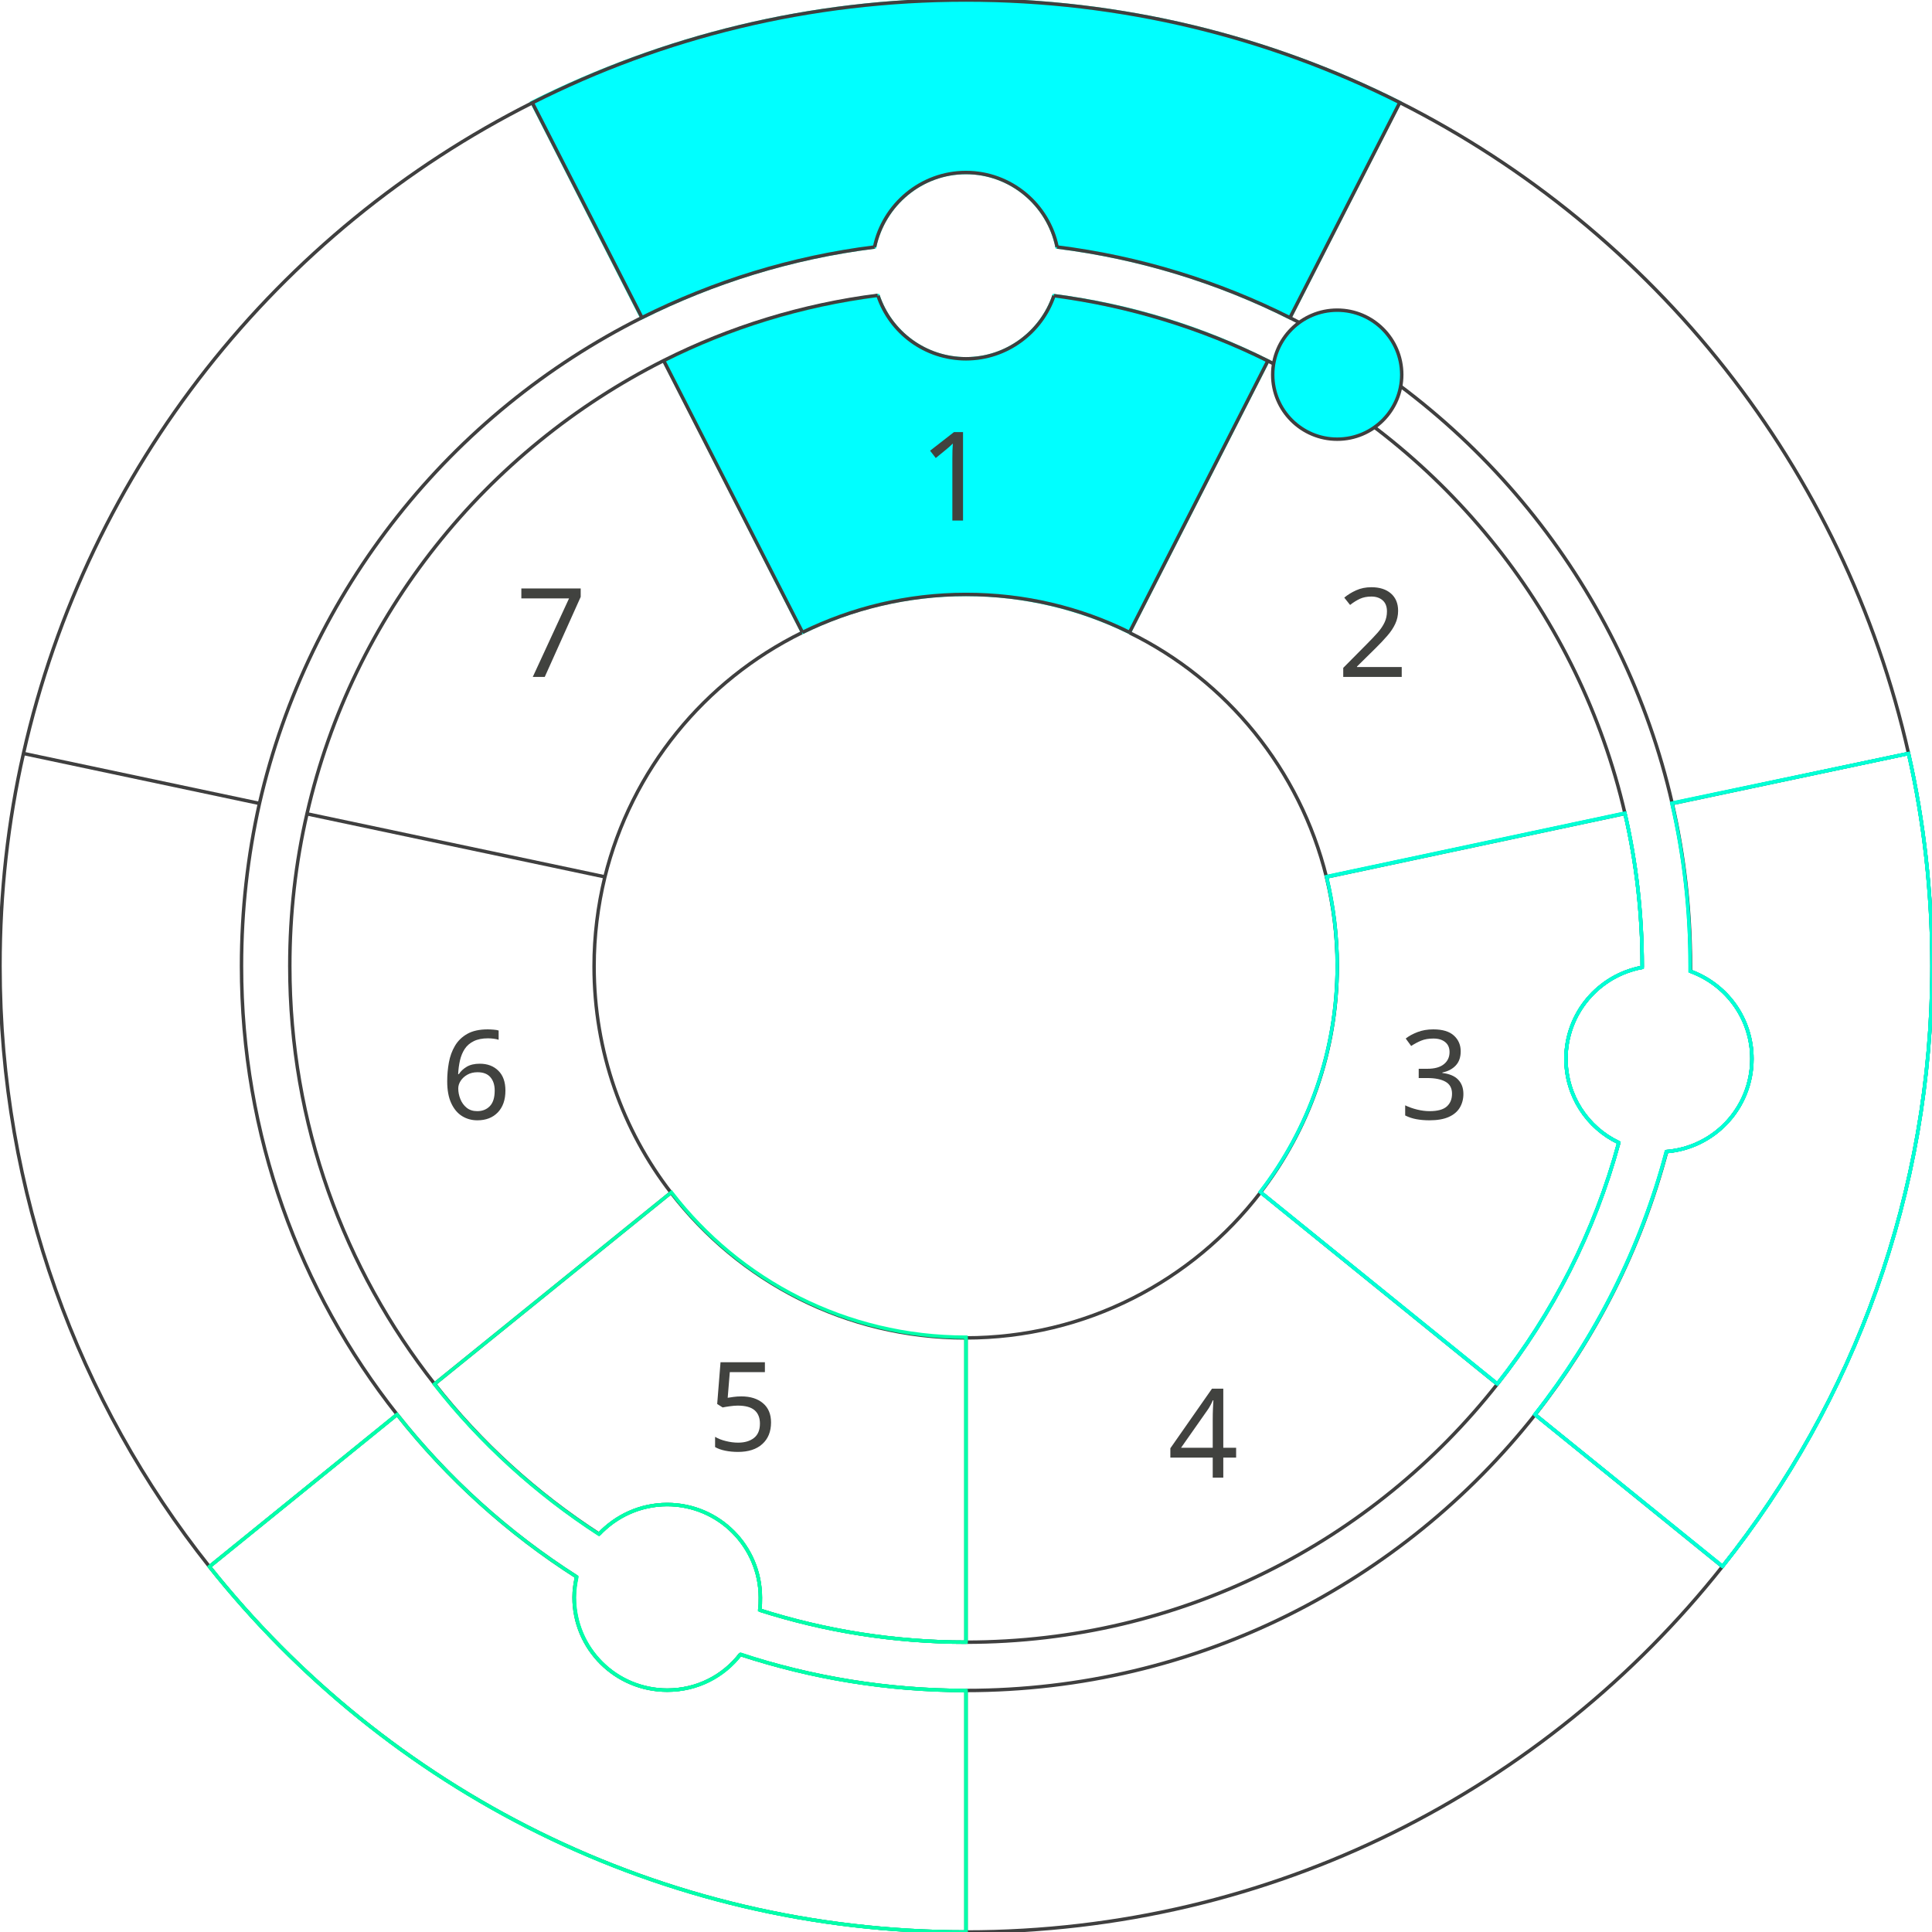
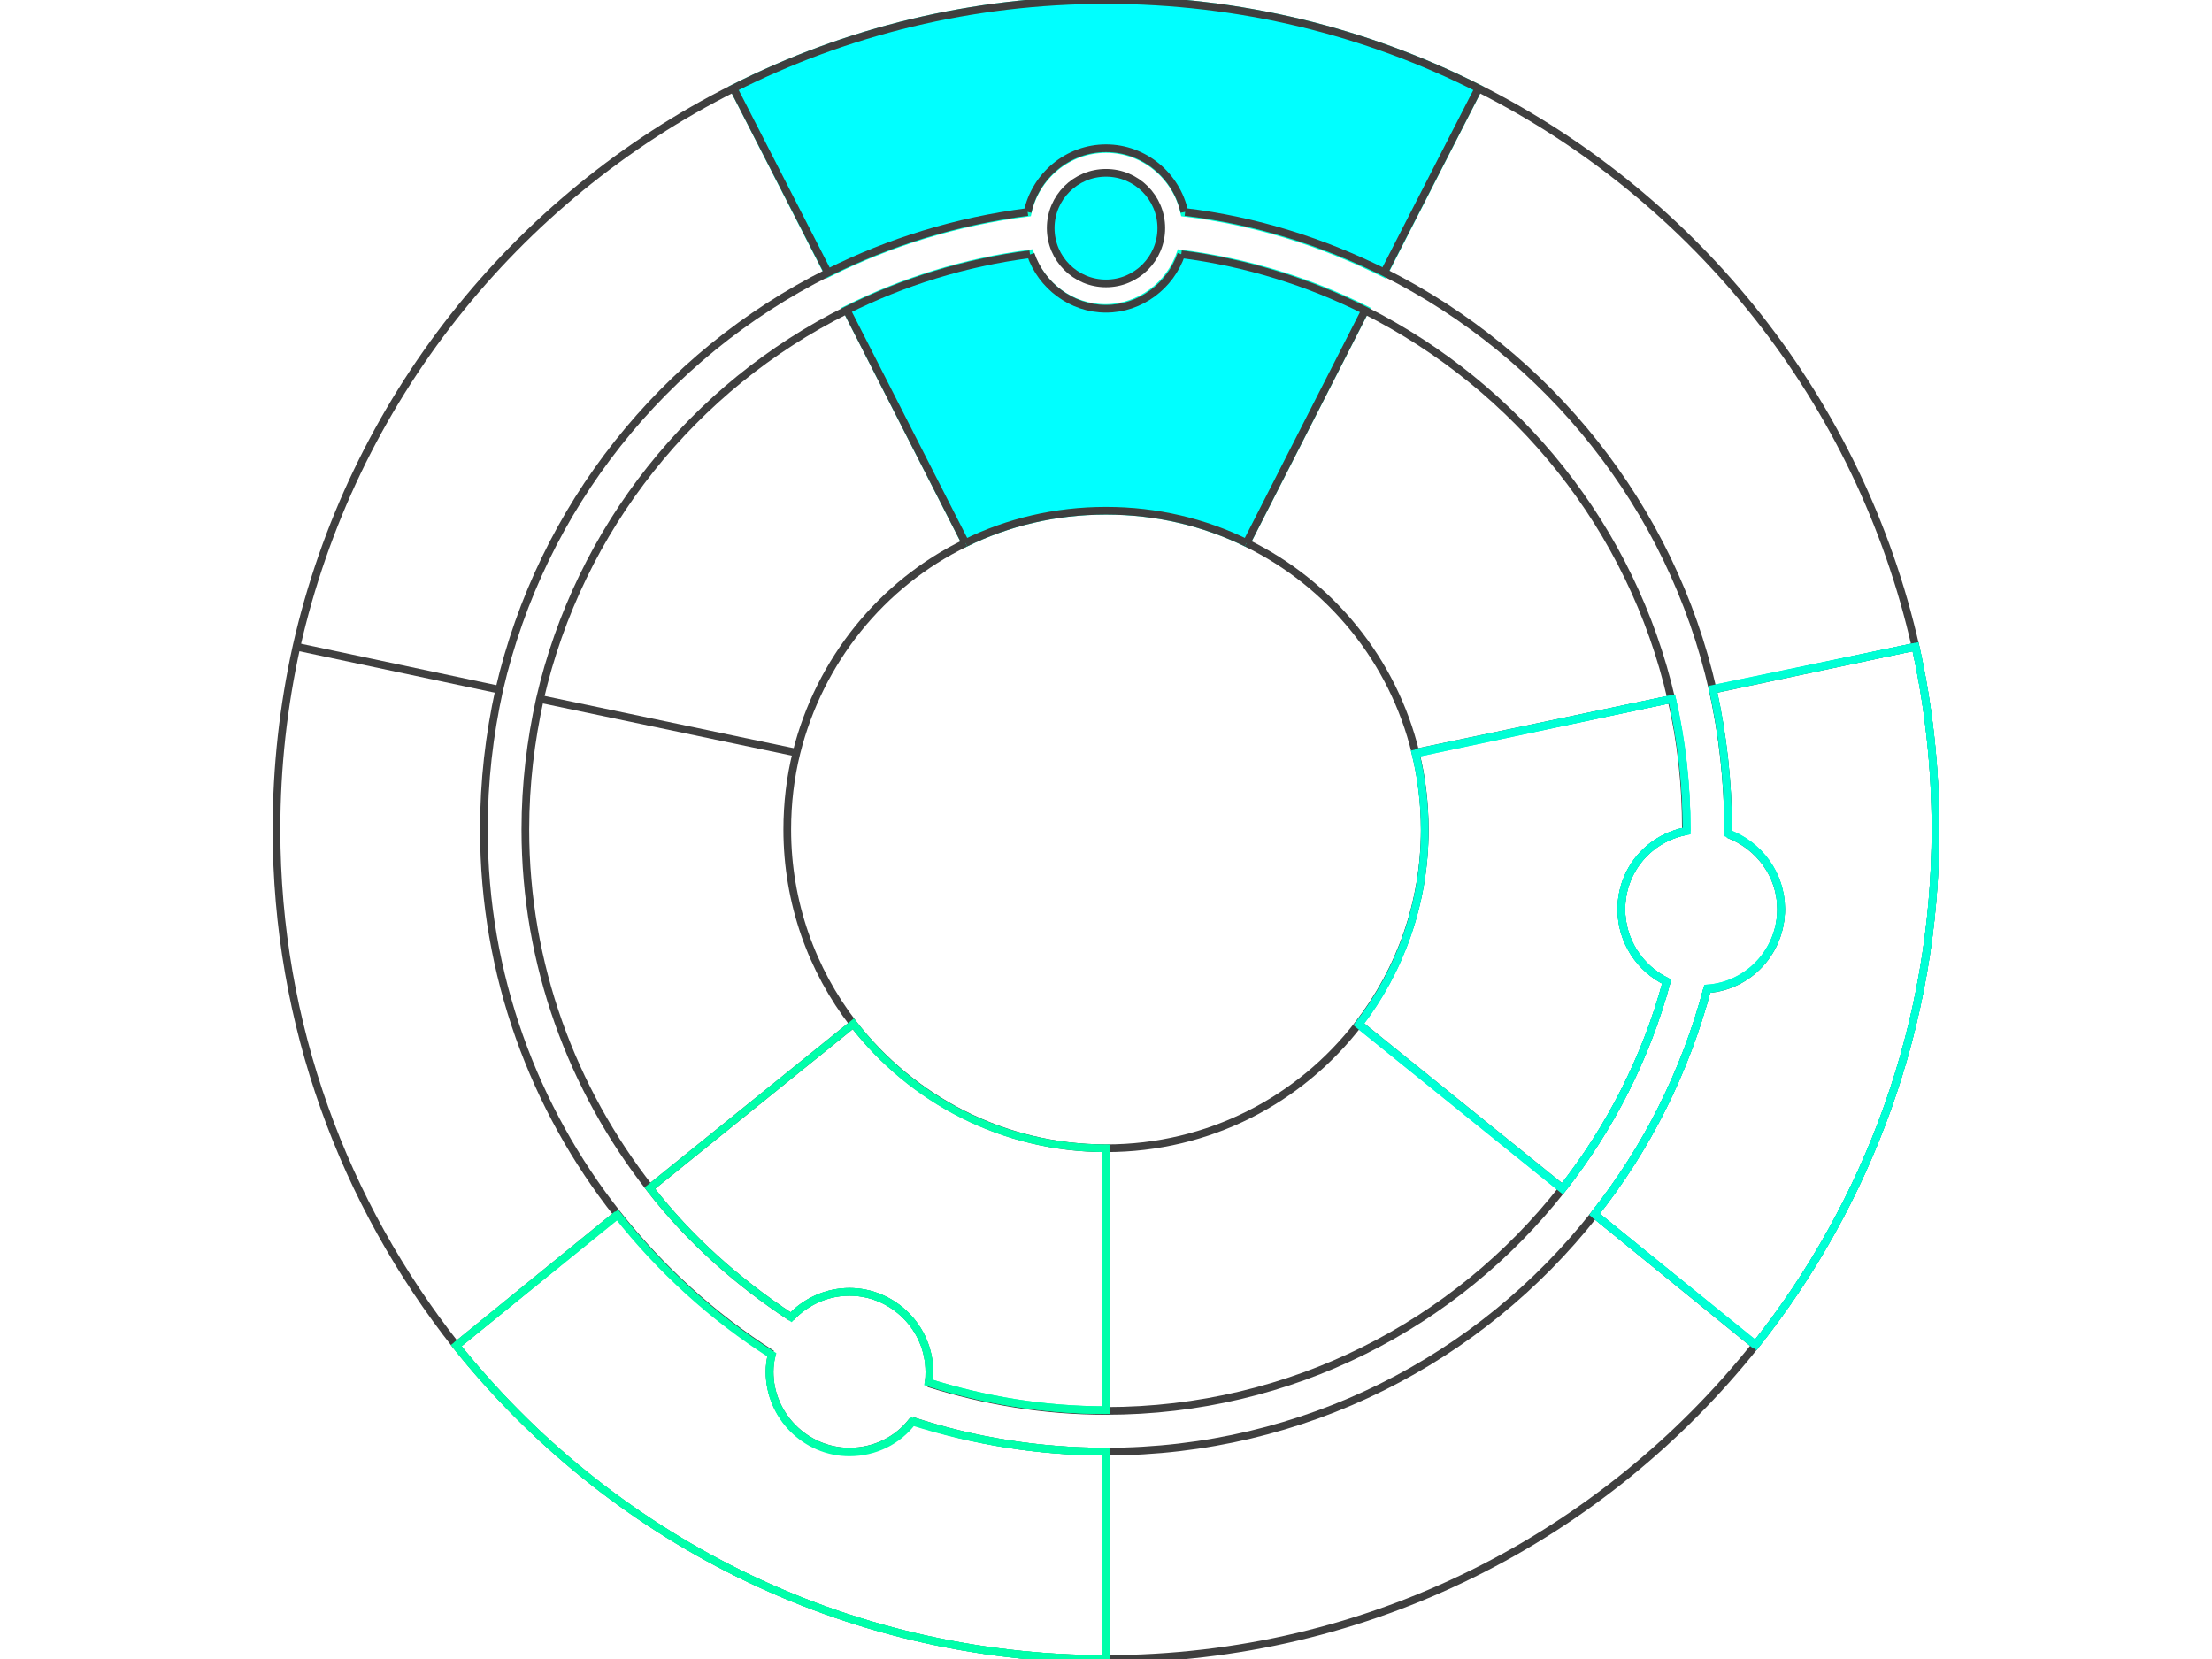
- <svg xmlns="http://www.w3.org/2000/svg" version="1.1" id="Layer_1" x="0px" y="0px" viewBox="0 0 560 560" enable-background="new 0 0 560 560" xml:space="preserve">
-   <circle fill="none" cx="280" cy="280" r="203" />
+ <svg xmlns="http://www.w3.org/2000/svg" version="1.1" id="Layer_1" x="0px" y="0px" viewBox="0 0 288 216" enable-background="new 0 0 288 216" xml:space="preserve">
+   <circle fill="none" cx="144" cy="108" r="78.3" />
  <g id="XMLID_1_">
    <g>
-       <path fill="none" d="M280,490v70c-88.9,0-168-41.4-219.3-105.9l54.4-44.1c14.6,18.5,32.2,34.4,52.1,47.1c-0.4,1.9-0.7,3.9-0.7,5.9    c0,14.9,12.1,26.9,27,26.9c8.6,0,16.3-4,21.2-10.4C235.2,486.4,257.2,490,280,490z" />
-       <path fill="none" d="M280,387.6V476c-20.9,0-41-3.3-59.8-9.3c0.2-1.2,0.2-2.4,0.2-3.6c0-14.9-12.1-27-27-27    c-7.8,0-14.8,3.3-19.8,8.6c-18.2-11.8-34.4-26.5-47.7-43.5l68.7-55.6C214.3,371.2,245.2,387.6,280,387.6z" />
-       <path fill="none" stroke="#00FFD5" stroke-miterlimit="10" d="M553.2,218.4c4.5,19.8,6.8,40.5,6.8,61.6    c0,65.8-22.7,126.3-60.7,174L444.9,410c17.5-22.2,30.6-48,38.1-76.2c13.9-1.1,24.8-12.7,24.8-26.9c0-11.7-7.4-21.6-17.9-25.4    c0-0.5,0-1.1,0-1.6c0-16.2-1.8-32-5.3-47.1L553.2,218.4L553.2,218.4z" />
-       <path fill="none" stroke="#00FFD5" stroke-miterlimit="10" d="M476,280c0,0.1,0,0.3,0,0.4c-12.6,2.3-22.1,13.3-22.1,26.5    c0,10.7,6.2,20,15.3,24.3c-7,25.8-19.1,49.5-35.2,69.9l-68.7-55.6c14-18.1,22.3-40.9,22.3-65.6c0-8.9-1.1-17.5-3.1-25.8l86.5-18.4    C474.3,250,476,264.8,476,280z" />
-       <path fill="#00FFFF" stroke="#00FFD5" stroke-miterlimit="10" d="M405.7,29.7L405.7,29.7l-31.8,62.4    c-20.7-10.4-43.5-17.5-67.5-20.5C303.9,59.3,293,50,280,50c-13,0-23.9,9.3-26.5,21.6c-24,3-46.7,10.1-67.5,20.5l-31.8-62.4    C192.1,10.7,234.8,0,280,0S367.9,10.7,405.7,29.7z" />
-       <path fill="#00FFFF" stroke="#00FFD5" stroke-miterlimit="10" d="M367.5,104.6l-40.1,78.7c-14.3-7-30.4-11-47.4-11    c-17,0-33.1,3.9-47.4,11l-40.1-78.7c19.1-9.6,40-16.1,62-18.9c3.6,10.7,13.7,18.3,25.5,18.3s21.9-7.7,25.5-18.3    C327.6,88.5,348.4,95,367.5,104.6z" />
+       <path fill="none" d="M144,189v27c-34.3,0-64.8-16-84.6-40.8l21-17c5.6,7.1,12.4,13.3,20.1,18.2c-0.2,0.7-0.3,1.5-0.3,2.3    c0,5.7,4.7,10.4,10.4,10.4c3.3,0,6.3-1.5,8.2-4C126.7,187.6,135.2,189,144,189z" />
+       <path fill="none" d="M144,149.5v34.1c-8.1,0-15.8-1.3-23.1-3.6c0.1-0.5,0.1-0.9,0.1-1.4c0-5.7-4.7-10.4-10.4-10.4    c-3,0-5.7,1.3-7.6,3.3c-7-4.6-13.3-10.2-18.4-16.8l26.5-21.4C118.7,143.2,130.6,149.5,144,149.5z" />
+       <path fill="none" stroke="#00FFD5" stroke-miterlimit="10" d="M249.4,84.2c1.7,7.6,2.6,15.6,2.6,23.8c0,25.4-8.8,48.7-23.4,67.1    l-21-17c6.8-8.6,11.8-18.5,14.7-29.4c5.4-0.4,9.6-4.9,9.6-10.4c0-4.5-2.9-8.3-6.9-9.8c0-0.2,0-0.4,0-0.6c0-6.2-0.7-12.3-2-18.2    L249.4,84.2L249.4,84.2z" />
+       <path fill="none" stroke="#00FFD5" stroke-miterlimit="10" d="M219.6,108c0,0,0,0.1,0,0.2c-4.9,0.9-8.5,5.1-8.5,10.2    c0,4.1,2.4,7.7,5.9,9.4c-2.7,10-7.4,19.1-13.6,27l-26.5-21.4c5.4-7,8.6-15.8,8.6-25.3c0-3.4-0.4-6.8-1.2-10l33.4-7.1    C218.9,96.4,219.6,102.1,219.6,108z" />
+       <path fill="#00FFFF" stroke="#00FFD5" stroke-miterlimit="10" d="M192.5,11.5L192.5,11.5l-12.3,24.1c-8-4-16.8-6.8-26-7.9    c-1-4.7-5.2-8.3-10.2-8.3s-9.2,3.6-10.2,8.3c-9.3,1.2-18,3.9-26,7.9L95.5,11.5C110.1,4.1,126.6,0,144,0S177.9,4.1,192.5,11.5z" />
+       <path fill="#00FFFF" stroke="#00FFD5" stroke-miterlimit="10" d="M177.8,40.3l-15.5,30.4c-5.5-2.7-11.7-4.2-18.3-4.2    s-12.8,1.5-18.3,4.2l-15.5-30.4c7.4-3.7,15.4-6.2,23.9-7.3c1.4,4.1,5.3,7.1,9.8,7.1s8.4-3,9.8-7.1    C162.4,34.1,170.4,36.6,177.8,40.3z" />
    </g>
    <g>
-       <line fill="none" stroke="#3F3F3F" stroke-miterlimit="10" x1="484.7" y1="232.9" x2="553.2" y2="218.4" />
-       <line fill="none" stroke="#3F3F3F" stroke-miterlimit="10" x1="384.5" y1="254.2" x2="471" y2="235.8" />
-       <line fill="none" stroke="#3F3F3F" stroke-miterlimit="10" x1="444.9" y1="410" x2="499.3" y2="454.1" />
-       <polyline fill="none" stroke="#3F3F3F" stroke-miterlimit="10" points="365.3,345.6 365.4,345.6 434,401.2   " />
-       <line fill="none" stroke="#3F3F3F" stroke-miterlimit="10" x1="280" y1="490" x2="280" y2="560" />
-       <line fill="none" stroke="#3F3F3F" stroke-miterlimit="10" x1="280" y1="387.6" x2="280" y2="476" />
-       <line fill="none" stroke="#3F3F3F" stroke-miterlimit="10" x1="115.1" y1="410" x2="60.7" y2="454.1" />
-       <polyline fill="none" stroke="#3F3F3F" stroke-miterlimit="10" points="194.6,345.6 194.6,345.6 125.9,401.2   " />
-       <line fill="none" stroke="#3F3F3F" stroke-miterlimit="10" x1="75.3" y1="232.9" x2="6.8" y2="218.4" />
-       <line fill="none" stroke="#3F3F3F" stroke-miterlimit="10" x1="175.5" y1="254.2" x2="89" y2="235.9" />
-       <path fill="none" stroke="#3F3F3F" stroke-miterlimit="10" d="M327.4,183.4c28.2,13.8,49.4,39.7,57.1,70.9    c2,8.3,3.1,16.9,3.1,25.8c0,24.7-8.3,47.4-22.3,65.6c-19.7,25.6-50.6,42.1-85.4,42.1s-65.7-16.5-85.4-42.1    c-14-18.1-22.3-40.9-22.3-65.6c0-8.9,1.1-17.5,3.1-25.8c7.7-31.2,28.9-57,57.1-70.9" />
-       <path fill="none" stroke="#3F3F3F" stroke-miterlimit="10" d="M232.6,183.3c14.3-7,30.4-11,47.4-11c17,0,33.1,3.9,47.4,11" />
-       <line fill="none" stroke="#3F3F3F" stroke-miterlimit="10" x1="373.9" y1="92.1" x2="405.7" y2="29.8" />
-       <polyline fill="none" stroke="#3F3F3F" stroke-miterlimit="10" points="327.4,183.4 327.4,183.3 367.5,104.6   " />
-       <path fill="none" stroke="#3F3F3F" stroke-miterlimit="10" d="M553.2,218.4c4.5,19.8,6.8,40.5,6.8,61.6    c0,65.8-22.7,126.3-60.7,174C448.1,518.6,368.8,560,280,560s-168-41.4-219.3-105.9C22.7,406.3,0,345.8,0,280    c0-21.2,2.3-41.8,6.8-61.6C25.4,135.7,80.5,66.9,154.3,29.8C192.1,10.7,234.8,0,280,0s87.9,10.7,125.7,29.7    C479.5,66.9,534.6,135.7,553.2,218.4z" />
-       <path fill="none" stroke="#3F3F3F" stroke-miterlimit="10" d="M60.7,454.1" />
-       <line fill="none" stroke="#3F3F3F" stroke-miterlimit="10" x1="186.1" y1="92.1" x2="154.3" y2="29.8" />
-       <polyline fill="none" stroke="#3F3F3F" stroke-miterlimit="10" points="232.6,183.4 232.6,183.3 192.4,104.6   " />
-       <path fill="none" stroke="#3F3F3F" stroke-miterlimit="10" d="M173.7,444.7c-18.2-11.8-34.4-26.5-47.7-43.5    C99.7,367.8,84,325.7,84,280c0-15.2,1.7-30,5-44.2c13.2-57.6,51.9-105.4,103.4-131.3c19.1-9.6,40-16.1,62-18.9" />
-       <path fill="none" stroke="#3F3F3F" stroke-miterlimit="10" d="M469.2,331.3c-7,25.8-19.1,49.5-35.2,69.9    C398.2,446.7,342.5,476,280,476c-20.9,0-41-3.3-59.8-9.3" />
-       <path fill="none" stroke="#3F3F3F" stroke-miterlimit="10" d="M305.5,85.7c22,2.9,42.9,9.4,62,18.9    c51.6,25.8,90.2,73.7,103.5,131.2c3.3,14.2,5,29,5,44.2c0,0.1,0,0.3,0,0.4" />
-       <path fill="none" stroke="#3F3F3F" stroke-miterlimit="10" d="M490,281.6c0-0.5,0-1.1,0-1.6c0-16.2-1.8-32-5.3-47.1    c-14.1-61.7-55.5-113.1-110.8-140.8c-20.7-10.4-43.5-17.5-67.5-20.5" />
-       <path fill="none" stroke="#3F3F3F" stroke-miterlimit="10" d="M214.7,479.6c20.6,6.7,42.5,10.4,65.3,10.4    c66.9,0,126.5-31.3,165-80c17.5-22.2,30.6-48,38.1-76.2" />
-       <path fill="none" stroke="#3F3F3F" stroke-miterlimit="10" d="M253.5,71.6c-24,3-46.7,10.1-67.5,20.5    c-55.3,27.7-96.6,79-110.8,140.8C71.8,248.1,70,263.8,70,280c0,49.1,16.8,94.2,45.1,130c14.6,18.5,32.2,34.4,52.1,47.1" />
-       <path fill="none" stroke="#3F3F3F" stroke-miterlimit="10" d="M306.4,71.6C303.9,59.3,293,50,280,50c-13,0-23.9,9.3-26.5,21.6" />
-       <path fill="none" stroke="#3F3F3F" stroke-miterlimit="10" d="M254.5,85.7c3.6,10.7,13.7,18.3,25.5,18.3s21.9-7.7,25.5-18.3" />
-       <path fill="none" stroke="#3F3F3F" stroke-miterlimit="10" d="M167.1,457.1c-0.4,1.9-0.7,3.9-0.7,5.9c0,14.9,12.1,26.9,27,26.9    c8.6,0,16.3-4,21.2-10.4" />
-       <path fill="none" stroke="#3F3F3F" stroke-miterlimit="10" d="M220.2,466.7c0.2-1.2,0.2-2.4,0.2-3.6c0-14.9-12.1-27-27-27    c-7.8,0-14.8,3.3-19.8,8.6" />
-       <path fill="none" stroke="#3F3F3F" stroke-miterlimit="10" d="M483,333.8c13.9-1.1,24.8-12.7,24.8-26.9c0-11.7-7.4-21.6-17.9-25.4    " />
-       <path fill="none" stroke="#3F3F3F" stroke-miterlimit="10" d="M476,280.4c-12.6,2.3-22.1,13.3-22.1,26.5c0,10.7,6.2,20,15.3,24.3" />
+       <line fill="none" stroke="#3F3F3F" stroke-miterlimit="10" x1="223" y1="89.8" x2="249.4" y2="84.2" />
+       <line fill="none" stroke="#3F3F3F" stroke-miterlimit="10" x1="184.3" y1="98" x2="217.7" y2="91" />
+       <line fill="none" stroke="#3F3F3F" stroke-miterlimit="10" x1="207.6" y1="158.1" x2="228.6" y2="175.2" />
+       <polyline fill="none" stroke="#3F3F3F" stroke-miterlimit="10" points="176.9,133.3 176.9,133.3 203.4,154.7   " />
+       <line fill="none" stroke="#3F3F3F" stroke-miterlimit="10" x1="144" y1="189" x2="144" y2="216" />
+       <line fill="none" stroke="#3F3F3F" stroke-miterlimit="10" x1="144" y1="149.5" x2="144" y2="183.6" />
+       <line fill="none" stroke="#3F3F3F" stroke-miterlimit="10" x1="80.4" y1="158.1" x2="59.4" y2="175.2" />
+       <polyline fill="none" stroke="#3F3F3F" stroke-miterlimit="10" points="111.1,133.3 111.1,133.3 84.6,154.7   " />
+       <line fill="none" stroke="#3F3F3F" stroke-miterlimit="10" x1="65" y1="89.8" x2="38.6" y2="84.2" />
+       <line fill="none" stroke="#3F3F3F" stroke-miterlimit="10" x1="103.7" y1="98" x2="70.3" y2="91" />
+       <path fill="none" stroke="#3F3F3F" stroke-miterlimit="10" d="M162.3,70.7c10.9,5.3,19.1,15.3,22,27.3c0.8,3.2,1.2,6.5,1.2,10    c0,9.5-3.2,18.3-8.6,25.3c-7.6,9.9-19.5,16.2-32.9,16.2s-25.3-6.4-32.9-16.2c-5.4-7-8.6-15.8-8.6-25.3c0-3.4,0.4-6.8,1.2-10    c3-12,11.1-22,22-27.3" />
+       <path fill="none" stroke="#3F3F3F" stroke-miterlimit="10" d="M125.7,70.7c5.5-2.7,11.7-4.2,18.3-4.2s12.8,1.5,18.3,4.2" />
+       <line fill="none" stroke="#3F3F3F" stroke-miterlimit="10" x1="180.2" y1="35.5" x2="192.5" y2="11.5" />
+       <polyline fill="none" stroke="#3F3F3F" stroke-miterlimit="10" points="162.3,70.7 162.3,70.7 177.8,40.3   " />
+       <path fill="none" stroke="#3F3F3F" stroke-miterlimit="10" d="M249.4,84.2c1.7,7.6,2.6,15.6,2.6,23.8c0,25.4-8.8,48.7-23.4,67.1    C208.8,200,178.3,216,144,216s-64.8-16-84.6-40.8C44.8,156.7,36,133.4,36,108c0-8.2,0.9-16.1,2.6-23.8    c7.2-31.9,28.4-58.4,56.9-72.7C110.1,4.1,126.6,0,144,0s33.9,4.1,48.5,11.5C220.9,25.8,242.2,52.3,249.4,84.2z" />
+       <path fill="none" stroke="#3F3F3F" stroke-miterlimit="10" d="M59.4,175.2" />
+       <line fill="none" stroke="#3F3F3F" stroke-miterlimit="10" x1="107.8" y1="35.5" x2="95.5" y2="11.5" />
+       <polyline fill="none" stroke="#3F3F3F" stroke-miterlimit="10" points="125.7,70.7 125.7,70.7 110.2,40.3   " />
+       <path fill="none" stroke="#3F3F3F" stroke-miterlimit="10" d="M103,171.5c-7-4.6-13.3-10.2-18.4-16.8    c-10.1-12.9-16.2-29.1-16.2-46.7c0-5.9,0.7-11.6,1.9-17c5.1-22.2,20-40.7,39.9-50.6c7.4-3.7,15.4-6.2,23.9-7.3" />
+       <path fill="none" stroke="#3F3F3F" stroke-miterlimit="10" d="M217,127.8c-2.7,10-7.4,19.1-13.6,27    c-13.8,17.6-35.3,28.9-59.4,28.9c-8.1,0-15.8-1.3-23.1-3.6" />
+       <path fill="none" stroke="#3F3F3F" stroke-miterlimit="10" d="M153.8,33.1c8.5,1.1,16.5,3.6,23.9,7.3c19.9,10,34.8,28.4,39.9,50.6    c1.3,5.5,1.9,11.2,1.9,17c0,0,0,0.1,0,0.2" />
+       <path fill="none" stroke="#3F3F3F" stroke-miterlimit="10" d="M225,108.6c0-0.2,0-0.4,0-0.6c0-6.2-0.7-12.3-2-18.2    c-5.4-23.8-21.4-43.6-42.7-54.3c-8-4-16.8-6.8-26-7.9" />
+       <path fill="none" stroke="#3F3F3F" stroke-miterlimit="10" d="M118.8,185c7.9,2.6,16.4,4,25.2,4c25.8,0,48.8-12.1,63.6-30.9    c6.8-8.6,11.8-18.5,14.7-29.4" />
+       <path fill="none" stroke="#3F3F3F" stroke-miterlimit="10" d="M133.8,27.6c-9.3,1.2-18,3.9-26,7.9C86.4,46.2,70.5,66,65,89.8    c-1.3,5.9-2,11.9-2,18.2c0,18.9,6.5,36.3,17.4,50.1c5.6,7.1,12.4,13.3,20.1,18.2" />
+       <path fill="none" stroke="#3F3F3F" stroke-miterlimit="10" d="M154.2,27.6c-1-4.7-5.2-8.3-10.2-8.3s-9.2,3.6-10.2,8.3" />
+       <path fill="none" stroke="#3F3F3F" stroke-miterlimit="10" d="M134.2,33.1c1.4,4.1,5.3,7.1,9.8,7.1s8.4-3,9.8-7.1" />
+       <path fill="none" stroke="#3F3F3F" stroke-miterlimit="10" d="M100.5,176.3c-0.2,0.7-0.3,1.5-0.3,2.3c0,5.7,4.7,10.4,10.4,10.4    c3.3,0,6.3-1.5,8.2-4" />
+       <path fill="none" stroke="#3F3F3F" stroke-miterlimit="10" d="M120.9,180c0.1-0.5,0.1-0.9,0.1-1.4c0-5.7-4.7-10.4-10.4-10.4    c-3,0-5.7,1.3-7.6,3.3" />
+       <path fill="none" stroke="#3F3F3F" stroke-miterlimit="10" d="M222.3,128.8c5.4-0.4,9.6-4.9,9.6-10.4c0-4.5-2.9-8.3-6.9-9.8" />
+       <path fill="none" stroke="#3F3F3F" stroke-miterlimit="10" d="M219.6,108.2c-4.9,0.9-8.5,5.1-8.5,10.2c0,4.1,2.4,7.7,5.9,9.4" />
    </g>
  </g>
  <g id="XMLID_5_">
    <g>
-       <path fill="none" stroke="#00FFAA" stroke-miterlimit="10" d="M280,490v70c-88.9,0-168-41.4-219.3-105.9l54.4-44.1    c14.6,18.5,32.2,34.4,52.1,47.1c-0.4,1.9-0.7,3.9-0.7,5.9c0,14.9,12.1,26.9,27,26.9c8.6,0,16.3-4,21.2-10.4    C235.2,486.4,257.2,490,280,490z" />
-       <path fill="none" stroke="#00FFAA" stroke-miterlimit="10" d="M280,387.6V476c-20.9,0-41-3.3-59.8-9.3c0.2-1.2,0.2-2.4,0.2-3.6    c0-14.9-12.1-27-27-27c-7.8,0-14.8,3.3-19.8,8.6c-18.2-11.8-34.4-26.5-47.7-43.5l68.7-55.6C214.3,371.2,245.2,387.6,280,387.6z" />
-       <path fill="none" stroke="#00FFD5" stroke-miterlimit="10" d="M553.2,218.4c4.5,19.8,6.8,40.5,6.8,61.6    c0,65.8-22.7,126.3-60.7,174L444.9,410c17.5-22.2,30.6-48,38.1-76.2c13.9-1.1,24.8-12.7,24.8-26.9c0-11.7-7.4-21.6-17.9-25.4    c0-0.5,0-1.1,0-1.6c0-16.2-1.8-32-5.3-47.1L553.2,218.4L553.2,218.4z" />
-       <path fill="none" stroke="#00FFD5" stroke-miterlimit="10" d="M476,280c0,0.1,0,0.3,0,0.4c-12.6,2.3-22.1,13.3-22.1,26.5    c0,10.7,6.2,20,15.3,24.3c-7,25.8-19.1,49.5-35.2,69.9l-68.7-55.6c14-18.1,22.3-40.9,22.3-65.6c0-8.9-1.1-17.5-3.1-25.8l86.5-18.4    C474.3,250,476,264.8,476,280z" />
+       <path fill="none" stroke="#00FFAA" stroke-miterlimit="10" d="M144,189v27c-34.3,0-64.8-16-84.6-40.8l21-17    c5.6,7.1,12.4,13.3,20.1,18.2c-0.2,0.7-0.3,1.5-0.3,2.3c0,5.7,4.7,10.4,10.4,10.4c3.3,0,6.3-1.5,8.2-4    C126.7,187.6,135.2,189,144,189z" />
+       <path fill="none" stroke="#00FFAA" stroke-miterlimit="10" d="M144,149.5v34.1c-8.1,0-15.8-1.3-23.1-3.6c0.1-0.5,0.1-0.9,0.1-1.4    c0-5.7-4.7-10.4-10.4-10.4c-3,0-5.7,1.3-7.6,3.3c-7-4.6-13.3-10.2-18.4-16.8l26.5-21.4C118.7,143.2,130.6,149.5,144,149.5z" />
+       <path fill="none" stroke="#00FFD5" stroke-miterlimit="10" d="M249.4,84.2c1.7,7.6,2.6,15.6,2.6,23.8c0,25.4-8.8,48.7-23.4,67.1    l-21-17c6.8-8.6,11.8-18.5,14.7-29.4c5.4-0.4,9.6-4.9,9.6-10.4c0-4.5-2.9-8.3-6.9-9.8c0-0.2,0-0.4,0-0.6c0-6.2-0.7-12.3-2-18.2    L249.4,84.2L249.4,84.2z" />
+       <path fill="none" stroke="#00FFD5" stroke-miterlimit="10" d="M219.6,108c0,0,0,0.1,0,0.2c-4.9,0.9-8.5,5.1-8.5,10.2    c0,4.1,2.4,7.7,5.9,9.4c-2.7,10-7.4,19.1-13.6,27l-26.5-21.4c5.4-7,8.6-15.8,8.6-25.3c0-3.4-0.4-6.8-1.2-10l33.4-7.1    C218.9,96.4,219.6,102.1,219.6,108z" />
    </g>
-     <line fill="none" stroke="#00FFD5" stroke-miterlimit="10" x1="484.7" y1="232.9" x2="553.2" y2="218.4" />
-     <line fill="none" stroke="#00FFD5" stroke-miterlimit="10" x1="384.5" y1="254.2" x2="471" y2="235.8" />
-     <line fill="none" stroke="#00FFD5" stroke-miterlimit="10" x1="444.9" y1="410" x2="499.3" y2="454.1" />
-     <polyline fill="none" stroke="#00FFD5" stroke-miterlimit="10" points="365.3,345.6 365.4,345.6 434,401.2  " />
-     <line fill="none" stroke="#00FFAA" stroke-miterlimit="10" x1="280" y1="490" x2="280" y2="560" />
-     <line fill="none" stroke="#00FFAA" stroke-miterlimit="10" x1="280" y1="387.6" x2="280" y2="476" />
-     <line fill="none" stroke="#00FFAA" stroke-miterlimit="10" x1="115.1" y1="410" x2="60.7" y2="454.1" />
-     <path fill="none" stroke="#00FFAA" stroke-miterlimit="10" d="M280,560c-88.9,0-168-41.4-219.3-105.9" />
-     <path fill="none" stroke="#00FFD5" stroke-miterlimit="10" d="M553.2,218.4c4.5,19.8,6.8,40.5,6.8,61.6c0,65.8-22.7,126.3-60.7,174   " />
-     <path fill="none" stroke="#00FFD5" stroke-miterlimit="10" d="M60.7,454.1" />
-     <path fill="none" stroke="#00FFAA" stroke-miterlimit="10" d="M280,476c-20.9,0-41-3.3-59.8-9.3" />
-     <path fill="none" stroke="#00FFD5" stroke-miterlimit="10" d="M469.2,331.3c-7,25.8-19.1,49.5-35.2,69.9" />
-     <path fill="none" stroke="#00FFD5" stroke-miterlimit="10" d="M471,235.8c3.3,14.2,5,29,5,44.2c0,0.1,0,0.3,0,0.4" />
-     <path fill="none" stroke="#00FFD5" stroke-miterlimit="10" d="M444.9,410c17.5-22.2,30.6-48,38.1-76.2" />
-     <path fill="none" stroke="#00FFAA" stroke-miterlimit="10" d="M214.7,479.6c20.6,6.7,42.5,10.4,65.3,10.4" />
-     <path fill="none" stroke="#00FFAA" stroke-miterlimit="10" d="M167.1,457.1c-0.4,1.9-0.7,3.9-0.7,5.9c0,14.9,12.1,26.9,27,26.9   c8.6,0,16.3-4,21.2-10.4" />
-     <path fill="none" stroke="#00FFAA" stroke-miterlimit="10" d="M220.2,466.7c0.2-1.2,0.2-2.4,0.2-3.6c0-14.9-12.1-27-27-27   c-7.8,0-14.8,3.3-19.8,8.6" />
-     <path fill="none" stroke="#00FFD5" stroke-miterlimit="10" d="M483,333.8c13.9-1.1,24.8-12.7,24.8-26.9c0-11.7-7.4-21.6-17.9-25.4" />
-     <path fill="none" stroke="#00FFD5" stroke-miterlimit="10" d="M476,280.4c-12.6,2.3-22.1,13.3-22.1,26.5c0,10.7,6.2,20,15.3,24.3" />
+     <line fill="none" stroke="#00FFD5" stroke-miterlimit="10" x1="223" y1="89.8" x2="249.4" y2="84.2" />
+     <line fill="none" stroke="#00FFD5" stroke-miterlimit="10" x1="184.3" y1="98" x2="217.7" y2="91" />
+     <line fill="none" stroke="#00FFD5" stroke-miterlimit="10" x1="207.6" y1="158.1" x2="228.6" y2="175.2" />
+     <polyline fill="none" stroke="#00FFD5" stroke-miterlimit="10" points="176.9,133.3 176.9,133.3 203.4,154.7  " />
+     <line fill="none" stroke="#00FFAA" stroke-miterlimit="10" x1="144" y1="189" x2="144" y2="216" />
+     <line fill="none" stroke="#00FFAA" stroke-miterlimit="10" x1="144" y1="149.5" x2="144" y2="183.6" />
+     <line fill="none" stroke="#00FFAA" stroke-miterlimit="10" x1="80.4" y1="158.1" x2="59.4" y2="175.2" />
+     <path fill="none" stroke="#00FFAA" stroke-miterlimit="10" d="M144,216c-34.3,0-64.8-16-84.6-40.8" />
+     <path fill="none" stroke="#00FFD5" stroke-miterlimit="10" d="M249.4,84.2c1.7,7.6,2.6,15.6,2.6,23.8c0,25.4-8.8,48.7-23.4,67.1" />
+     <path fill="none" stroke="#00FFD5" stroke-miterlimit="10" d="M59.4,175.2" />
+     <path fill="none" stroke="#00FFAA" stroke-miterlimit="10" d="M144,183.6c-8.1,0-15.8-1.3-23.1-3.6" />
+     <path fill="none" stroke="#00FFD5" stroke-miterlimit="10" d="M217,127.8c-2.7,10-7.4,19.1-13.6,27" />
+     <path fill="none" stroke="#00FFD5" stroke-miterlimit="10" d="M217.7,91c1.3,5.5,1.9,11.2,1.9,17c0,0,0,0.1,0,0.2" />
+     <path fill="none" stroke="#00FFD5" stroke-miterlimit="10" d="M207.6,158.1c6.8-8.6,11.8-18.5,14.7-29.4" />
+     <path fill="none" stroke="#00FFAA" stroke-miterlimit="10" d="M118.8,185c7.9,2.6,16.4,4,25.2,4" />
+     <path fill="none" stroke="#00FFAA" stroke-miterlimit="10" d="M100.5,176.3c-0.2,0.7-0.3,1.5-0.3,2.3c0,5.7,4.7,10.4,10.4,10.4   c3.3,0,6.3-1.5,8.2-4" />
+     <path fill="none" stroke="#00FFAA" stroke-miterlimit="10" d="M120.9,180c0.1-0.5,0.1-0.9,0.1-1.4c0-5.7-4.7-10.4-10.4-10.4   c-3,0-5.7,1.3-7.6,3.3" />
+     <path fill="none" stroke="#00FFD5" stroke-miterlimit="10" d="M222.3,128.8c5.4-0.4,9.6-4.9,9.6-10.4c0-4.5-2.9-8.3-6.9-9.8" />
+     <path fill="none" stroke="#00FFD5" stroke-miterlimit="10" d="M219.6,108.2c-4.9,0.9-8.5,5.1-8.5,10.2c0,4.1,2.4,7.7,5.9,9.4" />
  </g>
-   <text transform="matrix(1 0 0 1 266.3896 150.8856)" fill="#41423F" font-family="'HelveticaNeue-Light'" font-size="35.911">1</text>
-   <text transform="matrix(1 0 0 1 387.6259 196.2098)" fill="#41423F" font-family="'HelveticaNeue-Light'" font-size="35.911">2</text>
-   <text transform="matrix(1 0 0 1 405.6894 324.3683)" fill="#41423F" font-family="'HelveticaNeue-Light'" font-size="35.911">3</text>
-   <text transform="matrix(1 0 0 1 338.4844 428.3016)" fill="#41423F" font-family="'HelveticaNeue-Light'" font-size="35.911">4</text>
-   <text transform="matrix(1 0 0 1 205.0058 420.4862)" fill="#41423F" font-family="'HelveticaNeue-Light'" font-size="35.911">5</text>
-   <text transform="matrix(1 0 0 1 127.6562 324.3691)" fill="#41423F" font-family="'HelveticaNeue-Light'" font-size="35.911">6</text>
-   <text transform="matrix(1 0 0 1 149.537 196.2098)" fill="#41423F" font-family="'HelveticaNeue-Light'" font-size="35.911">7</text>
-   <circle fill="#00FFFF" stroke="#3F3F3F" stroke-miterlimit="10" cx="387.6" cy="108.6" r="18.7" />
+   <circle fill="#00FFFF" stroke="#3F3F3F" stroke-miterlimit="10" cx="144" cy="29.7" r="7.2" />
</svg>
